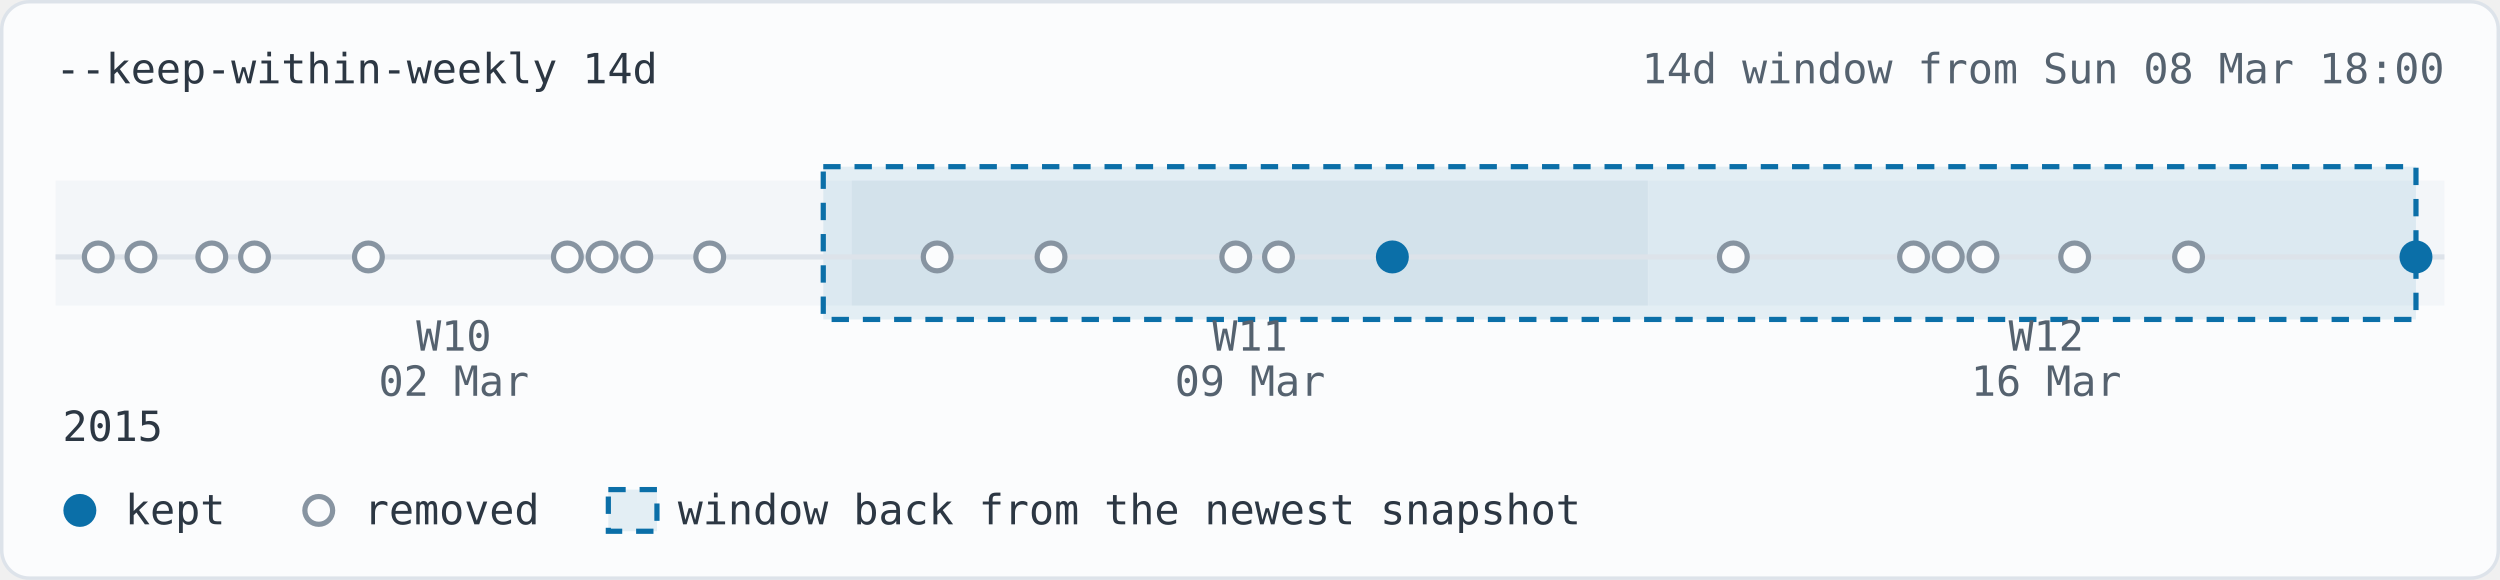
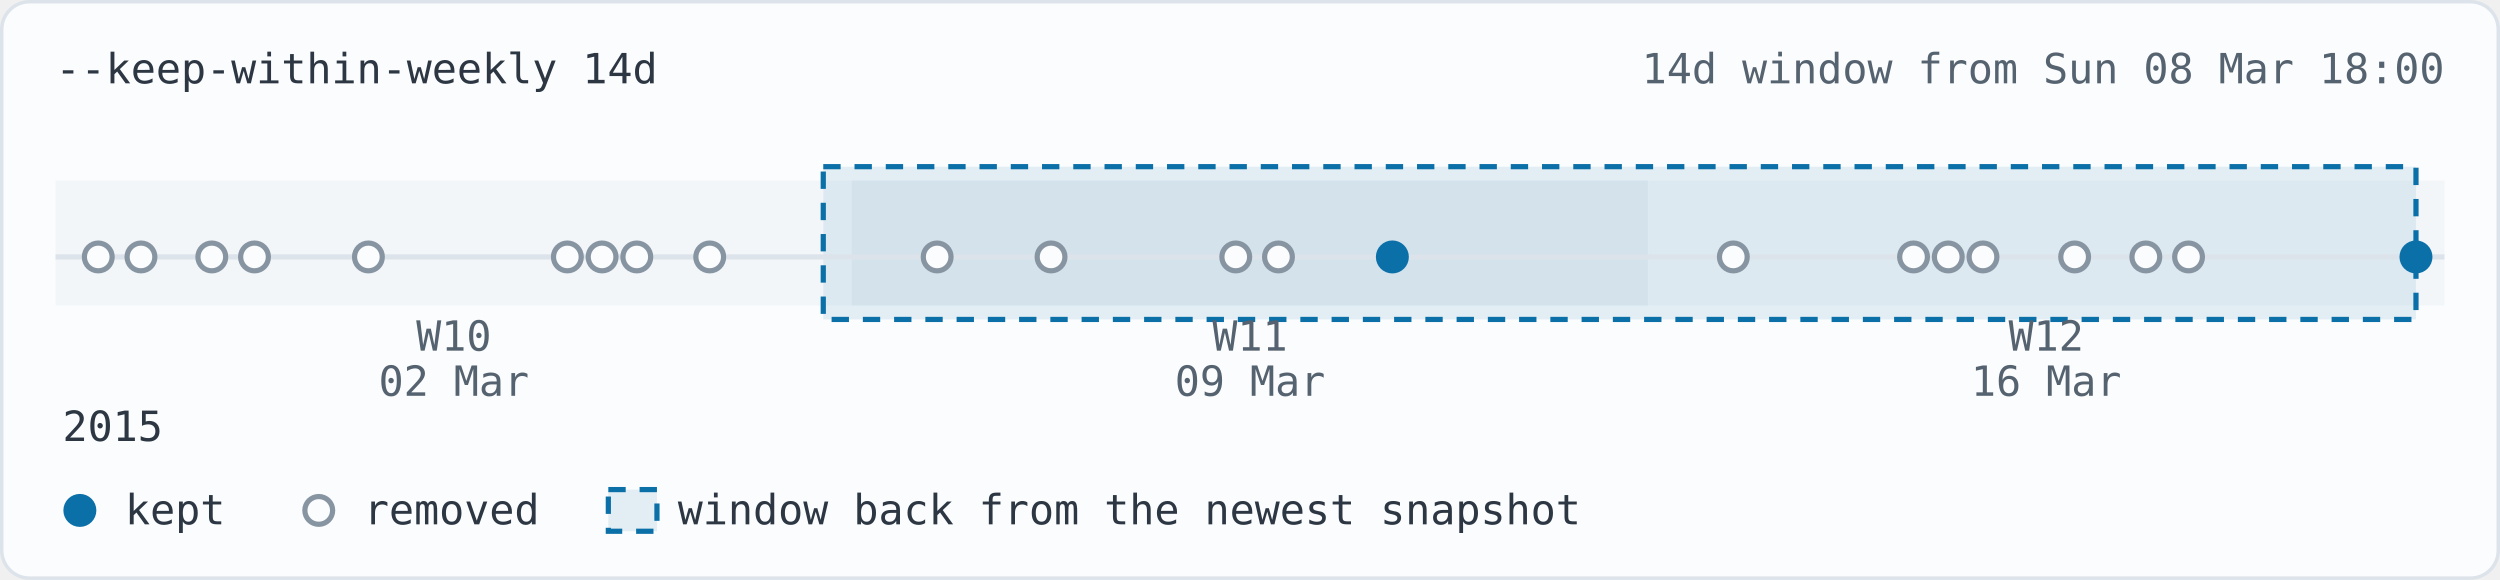
<svg xmlns="http://www.w3.org/2000/svg" viewBox="0 0 720.0 167.0" width="720.0" height="167.0" role="img">
  <style>
text { font-family: ui-monospace, SFMono-Regular, Menlo, Consolas, monospace; font-size: 12px; fill: #2c3743; }
.muted { fill: #55626f; }
.bg { fill: #fbfcfd; stroke: #dde3ea; }
.band, .lane { fill: #f3f6f9; }
.band2 { fill: #e9eef3; }
.fade { fill: #fbfcfd; opacity: 0.65; }
.axis, .sep { stroke: #dde3ea; stroke-width: 1.5; }
.kept { fill: #0b6fa8; stroke: #0b6fa8; stroke-width: 1.5; }
.removed { fill: #fbfcfd; stroke: #8794a1; stroke-width: 1.5; }
.snap { fill: #8794a1; }
.pill { fill: #0b6fa8; }
.on-pill { fill: #ffffff; }
.lead { stroke: #0b6fa8; stroke-width: 1; }
.arrow { stroke: #55626f; fill: none; }
.win { fill: #0b6fa8; fill-opacity: 0.1; stroke: #0b6fa8; stroke-width: 1.5; stroke-dasharray: 5 4; }
.hatch { fill: url(#hatch); }
.hatch-line { stroke: #c3ccd6; stroke-width: 1.5; }
@media (prefers-color-scheme: dark) {
  text { fill: #b4c0cd; }
  .muted { fill: #93a0ae; }
  .bg { fill: #0a0e13; stroke: #232b35; }
  .band, .lane { fill: #10161c; }
  .band2 { fill: #161d25; }
  .fade { fill: #0a0e13; }
  .axis, .sep { stroke: #232b35; }
  .kept { fill: #8be4f5; stroke: #8be4f5; }
  .removed { fill: #0a0e13; stroke: #6b7785; }
  .snap { fill: #6b7785; }
  .pill { fill: #8be4f5; }
  .on-pill { fill: #0a0e13; }
  .lead { stroke: #8be4f5; }
  .arrow { stroke: #93a0ae; }
  .win { fill: #8be4f5; stroke: #8be4f5; }
  .hatch-line { stroke: #3a4552; }
}
</style>
  <defs>
    <pattern id="hatch" width="6" height="6" patternUnits="userSpaceOnUse" patternTransform="rotate(45)">
      <line x1="0" y1="0" x2="0" y2="6" class="hatch-line" />
    </pattern>
  </defs>
  <rect x="0.5" y="0.5" width="719.0" height="166.0" rx="8" class="bg" />
  <text x="16.0" y="24.0" class="" text-anchor="start">--keep-within-weekly 14d</text>
  <text x="704.0" y="24.0" class="muted" text-anchor="end">14d window from Sun 08 Mar 18:00</text>
  <rect x="16.0" y="52.0" width="229.3" height="36.0" class="band" />
  <rect x="245.3" y="52.0" width="229.3" height="36.0" class="band2" />
  <rect x="474.7" y="52.0" width="229.3" height="36.0" class="band" />
  <rect x="237.1" y="48.0" width="458.7" height="44.0" class="win" />
  <line x1="16.0" y1="74.0" x2="704.0" y2="74.0" class="axis" />
  <circle cx="695.8" cy="74.0" r="4.0" class="kept" />
  <circle cx="630.3" cy="74.0" r="4.0" class="removed" />
+   <circle cx="618.0" cy="74.0" r="4.0" class="removed" />
  <circle cx="597.5" cy="74.0" r="4.0" class="removed" />
  <circle cx="571.1" cy="74.0" r="4.0" class="removed" />
  <circle cx="561.1" cy="74.0" r="4.0" class="removed" />
  <circle cx="551.1" cy="74.0" r="4.0" class="removed" />
  <circle cx="499.2" cy="74.0" r="4.0" class="removed" />
  <circle cx="401.0" cy="74.0" r="4.0" class="kept" />
  <circle cx="368.2" cy="74.0" r="4.0" class="removed" />
  <circle cx="355.9" cy="74.0" r="4.0" class="removed" />
  <circle cx="302.7" cy="74.0" r="4.0" class="removed" />
  <circle cx="269.9" cy="74.0" r="4.0" class="removed" />
  <circle cx="204.4" cy="74.0" r="4.0" class="removed" />
  <circle cx="183.4" cy="74.0" r="4.0" class="removed" />
  <circle cx="173.4" cy="74.0" r="4.0" class="removed" />
  <circle cx="163.4" cy="74.0" r="4.0" class="removed" />
  <circle cx="106.1" cy="74.0" r="4.0" class="removed" />
  <circle cx="73.3" cy="74.0" r="4.0" class="removed" />
  <circle cx="61.0" cy="74.0" r="4.0" class="removed" />
  <circle cx="40.6" cy="74.0" r="4.0" class="removed" />
  <circle cx="28.3" cy="74.0" r="4.0" class="removed" />
  <text x="130.7" y="101.0" class="muted" text-anchor="middle">W10</text>
  <text x="130.7" y="114.0" class="muted" text-anchor="middle">02 Mar</text>
  <text x="18.0" y="127.0" class="" text-anchor="start">2015</text>
  <text x="360.0" y="101.0" class="muted" text-anchor="middle">W11</text>
  <text x="360.0" y="114.0" class="muted" text-anchor="middle">09 Mar</text>
  <text x="589.3" y="101.0" class="muted" text-anchor="middle">W12</text>
  <text x="589.3" y="114.0" class="muted" text-anchor="middle">16 Mar</text>
  <circle cx="23.0" cy="147.0" r="4.0" class="kept" />
  <text x="36.0" y="151.0" class="" text-anchor="start">kept</text>
  <circle cx="91.8" cy="147.0" r="4.0" class="removed" />
  <text x="104.8" y="151.0" class="" text-anchor="start">removed</text>
  <rect x="175.2" y="141.0" width="14.0" height="12.0" class="win" />
  <text x="195.2" y="151.0" class="" text-anchor="start">window back from the newest snapshot</text>
</svg>
